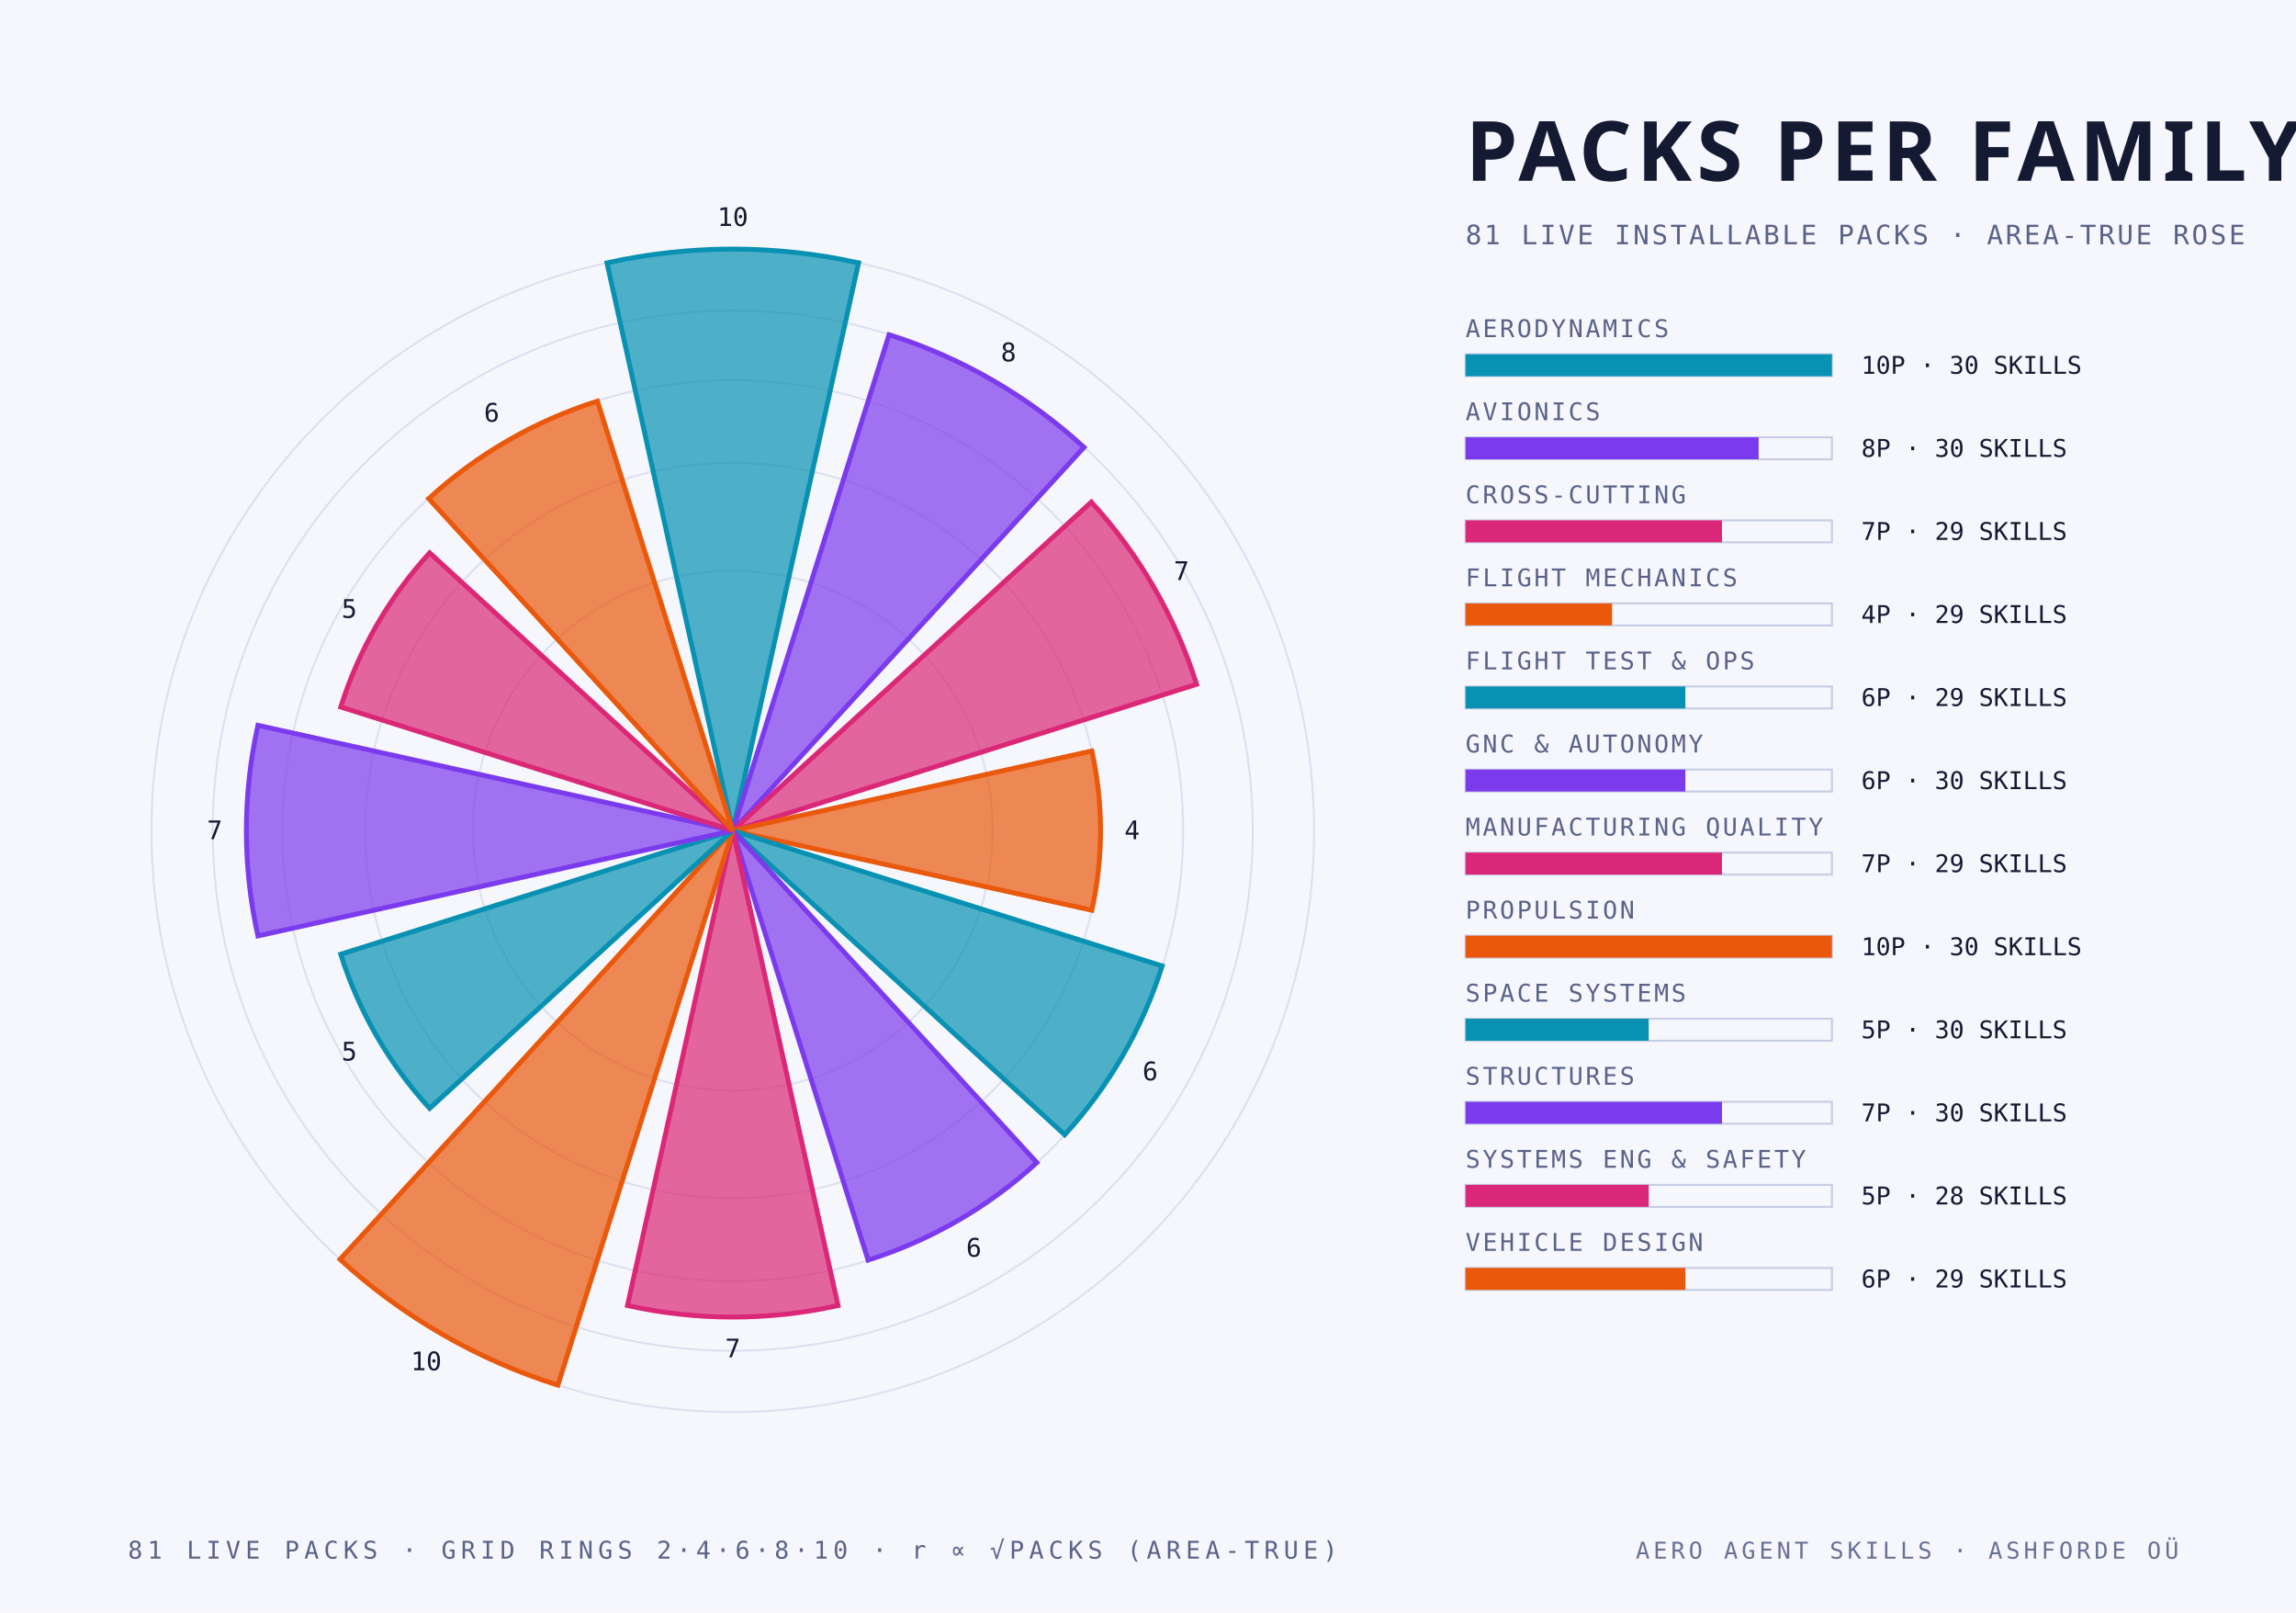
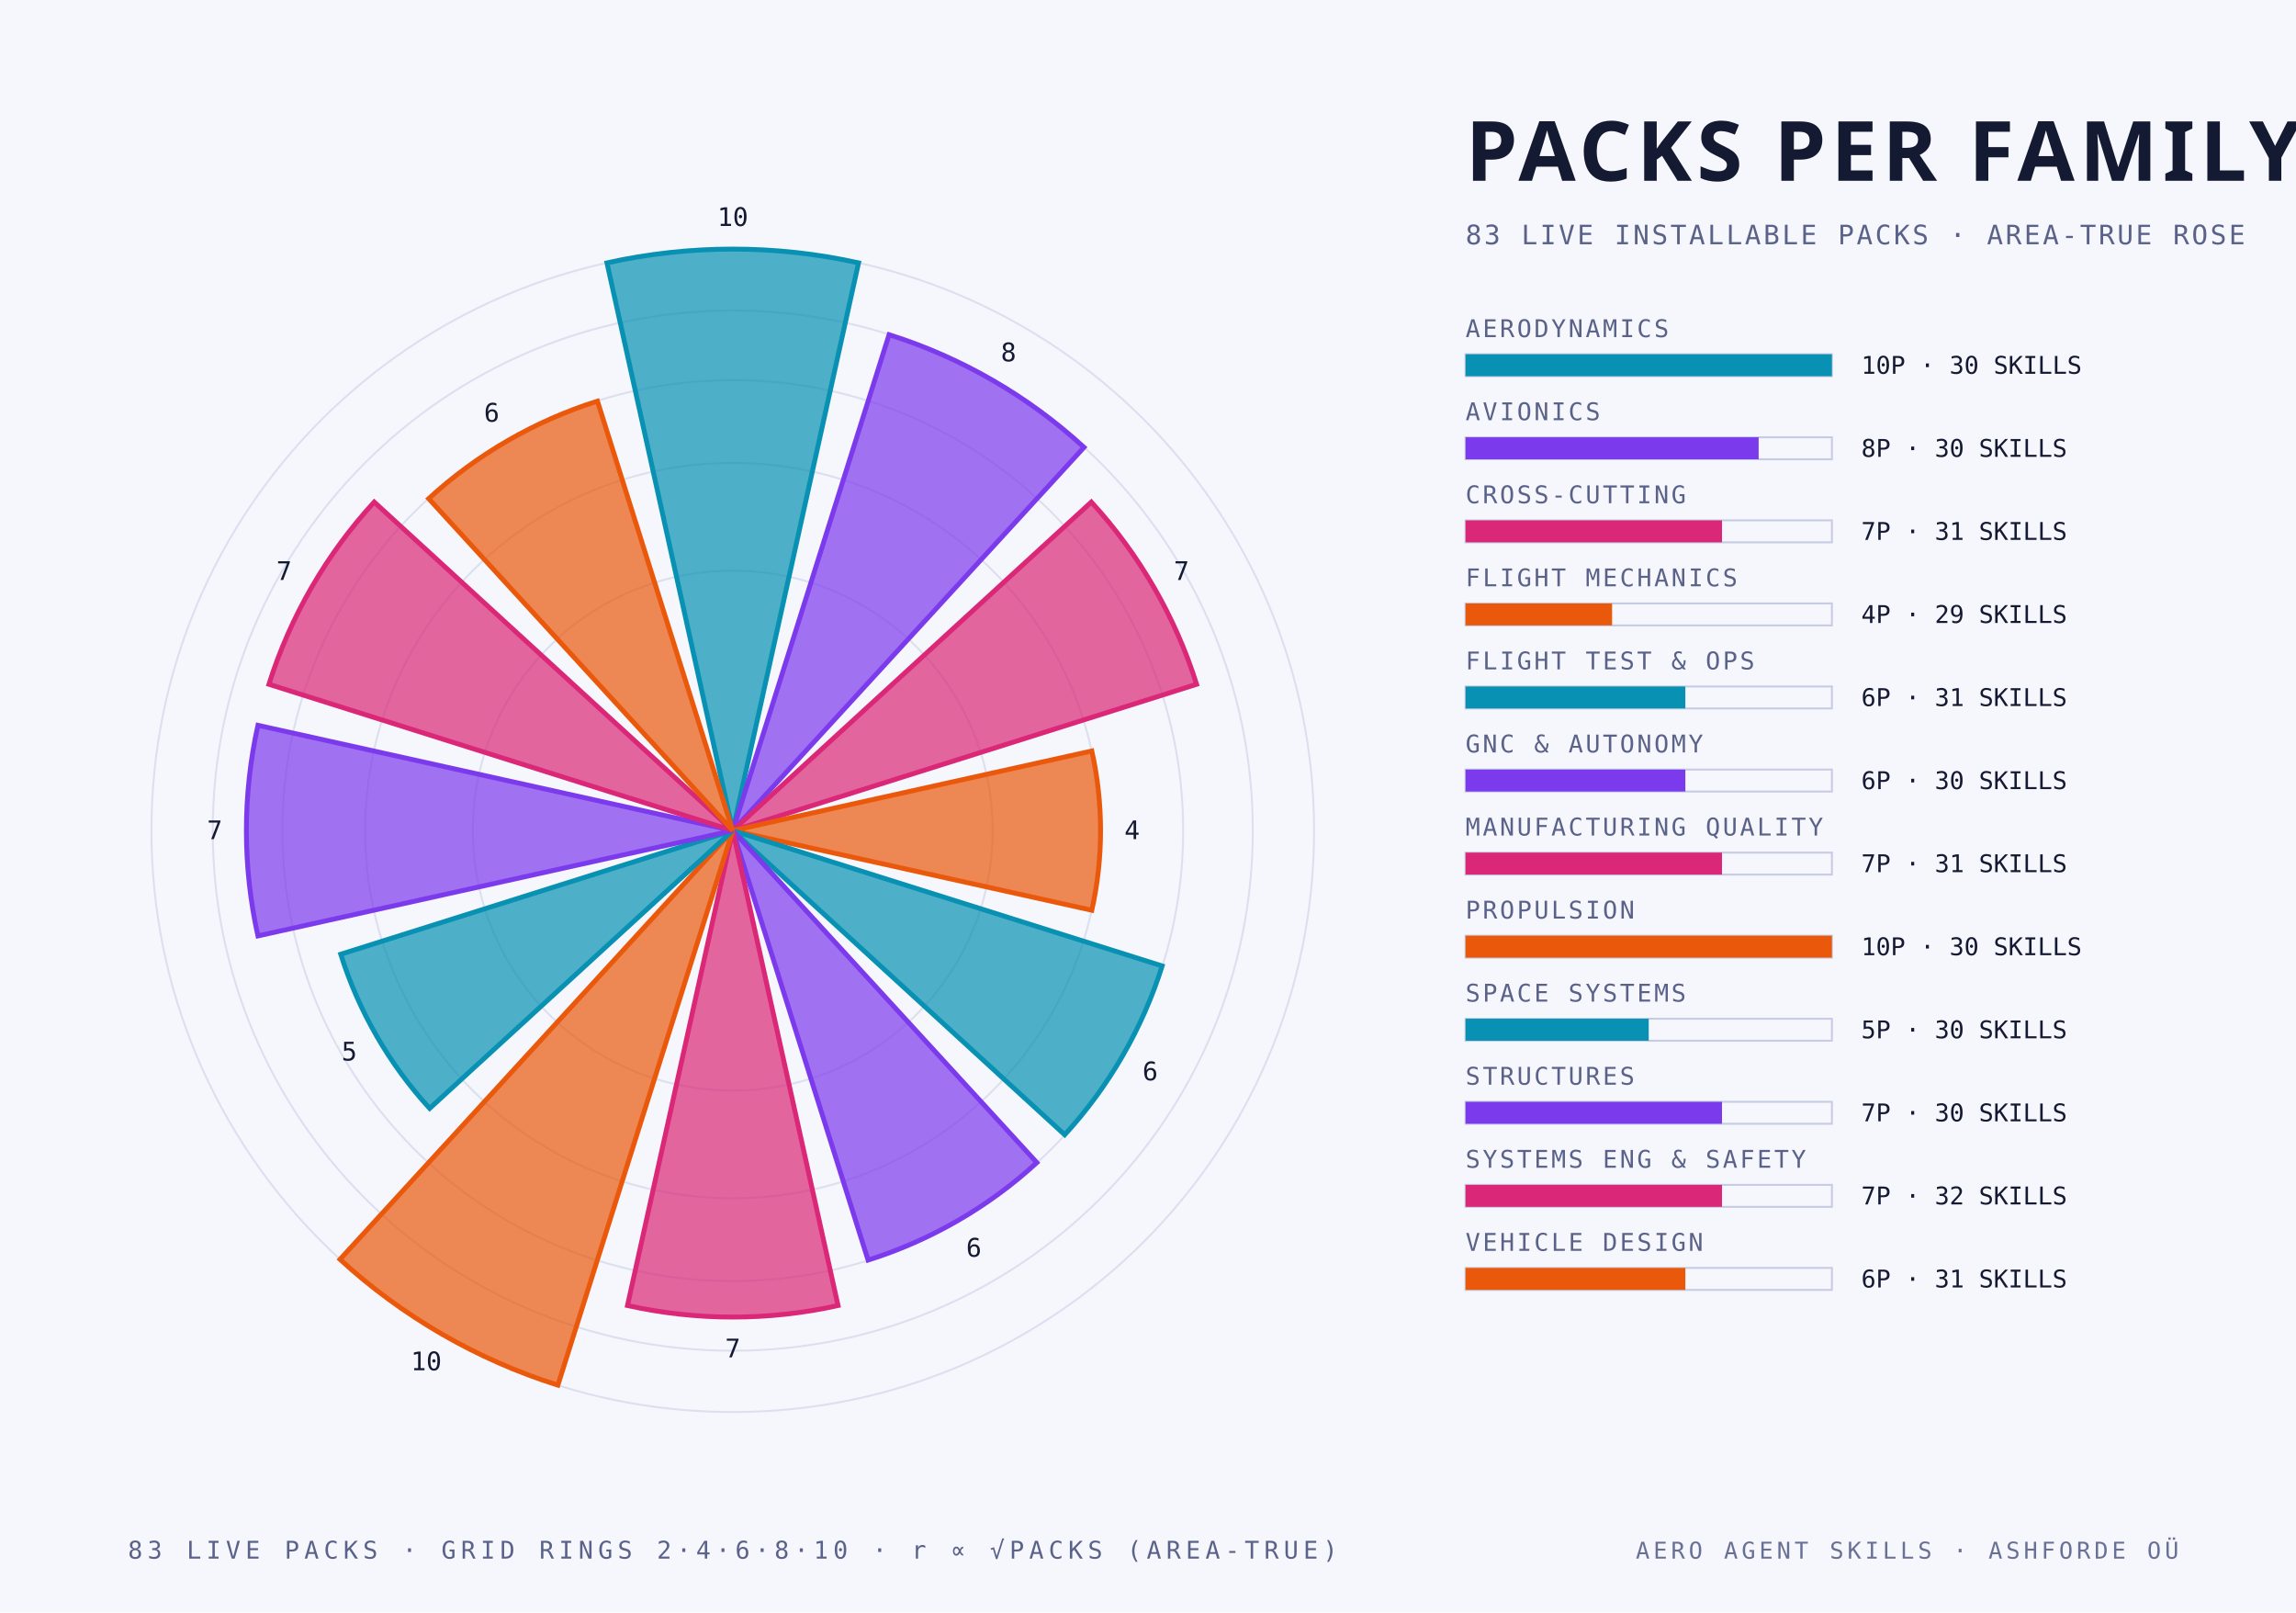
<svg xmlns="http://www.w3.org/2000/svg" width="940" height="660" viewBox="0 0 940 660">
  <style>
    .mono { font-family: "JetBrains Mono", "IBM Plex Mono", "Menlo", monospace; }
    .cond { font-family: "Barlow Condensed", "DIN Condensed", "Arial Narrow", sans-serif; font-weight: 700; text-transform: uppercase; }
    .serif { font-family: "Instrument Serif", Georgia, serif; font-style: italic; }
  </style>
  <rect width="940" height="660" fill="#f6f7fc" />
  <circle cx="300" cy="340" r="106.4" fill="none" stroke="#c6cce4" stroke-width="0.8" stroke-opacity="0.55" />
  <circle cx="300" cy="340" r="150.5" fill="none" stroke="#c6cce4" stroke-width="0.8" stroke-opacity="0.55" />
  <circle cx="300" cy="340" r="184.4" fill="none" stroke="#c6cce4" stroke-width="0.8" stroke-opacity="0.55" />
  <circle cx="300" cy="340" r="212.9" fill="none" stroke="#c6cce4" stroke-width="0.8" stroke-opacity="0.55" />
  <circle cx="300" cy="340" r="238.0" fill="none" stroke="#c6cce4" stroke-width="0.8" stroke-opacity="0.55" />
  <path d="M 300 340 L 248.5 107.6 A 238.0 238.0 0 0 1 351.5 107.6 Z" fill="#0891b2" fill-opacity="0.70" stroke="#0891b2" stroke-width="2" />
  <text class="mono" x="300.0" y="92.5" text-anchor="middle" font-size="10.5" fill="#151a33">10</text>
  <path d="M 300 340 L 364.0 137.0 A 212.9 212.9 0 0 1 443.8 183.1 Z" fill="#7c3aed" fill-opacity="0.70" stroke="#7c3aed" stroke-width="2" />
  <text class="mono" x="412.9" y="147.9" text-anchor="middle" font-size="10.5" fill="#151a33">8</text>
  <path d="M 300 340 L 446.8 205.5 A 199.1 199.1 0 0 1 489.9 280.1 Z" fill="#db2777" fill-opacity="0.70" stroke="#db2777" stroke-width="2" />
  <text class="mono" x="483.7" y="237.4" text-anchor="middle" font-size="10.5" fill="#151a33">7</text>
  <path d="M 300 340 L 447.0 307.4 A 150.5 150.5 0 0 1 447.0 372.6 Z" fill="#ea580c" fill-opacity="0.70" stroke="#ea580c" stroke-width="2" />
  <text class="mono" x="463.5" y="343.5" text-anchor="middle" font-size="10.5" fill="#151a33">4</text>
  <path d="M 300 340 L 475.8 395.4 A 184.4 184.4 0 0 1 435.9 464.5 Z" fill="#0891b2" fill-opacity="0.70" stroke="#0891b2" stroke-width="2" />
  <text class="mono" x="470.9" y="442.2" text-anchor="middle" font-size="10.5" fill="#151a33">6</text>
  <path d="M 300 340 L 424.5 475.9 A 184.4 184.4 0 0 1 355.4 515.8 Z" fill="#7c3aed" fill-opacity="0.70" stroke="#7c3aed" stroke-width="2" />
  <text class="mono" x="398.7" y="514.4" text-anchor="middle" font-size="10.5" fill="#151a33">6</text>
  <path d="M 300 340 L 343.1 534.4 A 199.1 199.1 0 0 1 256.9 534.4 Z" fill="#db2777" fill-opacity="0.70" stroke="#db2777" stroke-width="2" />
  <text class="mono" x="300.0" y="555.6" text-anchor="middle" font-size="10.5" fill="#151a33">7</text>
  <path d="M 300 340 L 228.4 567.0 A 238.0 238.0 0 0 1 139.2 515.5 Z" fill="#ea580c" fill-opacity="0.70" stroke="#ea580c" stroke-width="2" />
  <text class="mono" x="174.5" y="560.9" text-anchor="middle" font-size="10.5" fill="#151a33">10</text>
  <path d="M 300 340 L 175.9 453.7 A 168.3 168.3 0 0 1 139.5 390.6 Z" fill="#0891b2" fill-opacity="0.70" stroke="#0891b2" stroke-width="2" />
  <text class="mono" x="143.0" y="434.1" text-anchor="middle" font-size="10.5" fill="#151a33">5</text>
  <path d="M 300 340 L 105.6 383.1 A 199.1 199.1 0 0 1 105.6 296.9 Z" fill="#7c3aed" fill-opacity="0.70" stroke="#7c3aed" stroke-width="2" />
  <text class="mono" x="87.9" y="343.5" text-anchor="middle" font-size="10.5" fill="#151a33">7</text>
-   <path d="M 300 340 L 139.5 289.4 A 168.3 168.3 0 0 1 175.9 226.3 Z" fill="#db2777" fill-opacity="0.70" stroke="#db2777" stroke-width="2" />
-   <text class="mono" x="143.0" y="252.9" text-anchor="middle" font-size="10.5" fill="#151a33">5</text>
+   <path d="M 300 340 L 110.1 280.1 A 199.1 199.1 0 0 1 153.2 205.5 Z" fill="#db2777" fill-opacity="0.70" stroke="#db2777" stroke-width="2" />
+   <text class="mono" x="116.3" y="237.4" text-anchor="middle" font-size="10.5" fill="#151a33">7</text>
  <path d="M 300 340 L 175.5 204.1 A 184.4 184.4 0 0 1 244.6 164.2 Z" fill="#ea580c" fill-opacity="0.70" stroke="#ea580c" stroke-width="2" />
  <text class="mono" x="201.3" y="172.6" text-anchor="middle" font-size="10.5" fill="#151a33">6</text>
  <text class="cond" x="600.0" y="74.0" text-anchor="start" font-size="34" fill="#151a33" letter-spacing="2">PACKS PER FAMILY</text>
-   <text class="mono" x="600.0" y="100.0" text-anchor="start" font-size="11" fill="#5a6289" letter-spacing="1">81 LIVE INSTALLABLE PACKS · AREA-TRUE ROSE</text>
+   <text class="mono" x="600.0" y="100.0" text-anchor="start" font-size="11" fill="#5a6289" letter-spacing="1">83 LIVE INSTALLABLE PACKS · AREA-TRUE ROSE</text>
  <text class="mono" x="600.0" y="138.0" text-anchor="start" font-size="10" fill="#5a6289" letter-spacing="1">AERODYNAMICS</text>
  <rect x="600" y="145" width="150" height="9" fill="none" stroke="#c6cce4" stroke-width="0.8" />
  <rect x="600" y="145" width="150.0" height="9" fill="#0891b2" />
  <text class="mono" x="762.0" y="153.0" text-anchor="start" font-size="10" fill="#151a33">10P · 30 SKILLS</text>
  <text class="mono" x="600.0" y="172.0" text-anchor="start" font-size="10" fill="#5a6289" letter-spacing="1">AVIONICS</text>
  <rect x="600" y="179" width="150" height="9" fill="none" stroke="#c6cce4" stroke-width="0.8" />
  <rect x="600" y="179" width="120.0" height="9" fill="#7c3aed" />
  <text class="mono" x="762.0" y="187.0" text-anchor="start" font-size="10" fill="#151a33">8P · 30 SKILLS</text>
  <text class="mono" x="600.0" y="206.0" text-anchor="start" font-size="10" fill="#5a6289" letter-spacing="1">CROSS-CUTTING</text>
  <rect x="600" y="213" width="150" height="9" fill="none" stroke="#c6cce4" stroke-width="0.8" />
  <rect x="600" y="213" width="105.0" height="9" fill="#db2777" />
-   <text class="mono" x="762.0" y="221.0" text-anchor="start" font-size="10" fill="#151a33">7P · 29 SKILLS</text>
+   <text class="mono" x="762.0" y="221.0" text-anchor="start" font-size="10" fill="#151a33">7P · 31 SKILLS</text>
  <text class="mono" x="600.0" y="240.0" text-anchor="start" font-size="10" fill="#5a6289" letter-spacing="1">FLIGHT MECHANICS</text>
  <rect x="600" y="247" width="150" height="9" fill="none" stroke="#c6cce4" stroke-width="0.8" />
  <rect x="600" y="247" width="60.0" height="9" fill="#ea580c" />
  <text class="mono" x="762.0" y="255.0" text-anchor="start" font-size="10" fill="#151a33">4P · 29 SKILLS</text>
  <text class="mono" x="600.0" y="274.0" text-anchor="start" font-size="10" fill="#5a6289" letter-spacing="1">FLIGHT TEST &amp; OPS</text>
  <rect x="600" y="281" width="150" height="9" fill="none" stroke="#c6cce4" stroke-width="0.8" />
  <rect x="600" y="281" width="90.0" height="9" fill="#0891b2" />
-   <text class="mono" x="762.0" y="289.0" text-anchor="start" font-size="10" fill="#151a33">6P · 29 SKILLS</text>
+   <text class="mono" x="762.0" y="289.0" text-anchor="start" font-size="10" fill="#151a33">6P · 31 SKILLS</text>
  <text class="mono" x="600.0" y="308.0" text-anchor="start" font-size="10" fill="#5a6289" letter-spacing="1">GNC &amp; AUTONOMY</text>
  <rect x="600" y="315" width="150" height="9" fill="none" stroke="#c6cce4" stroke-width="0.8" />
  <rect x="600" y="315" width="90.0" height="9" fill="#7c3aed" />
  <text class="mono" x="762.0" y="323.0" text-anchor="start" font-size="10" fill="#151a33">6P · 30 SKILLS</text>
  <text class="mono" x="600.0" y="342.0" text-anchor="start" font-size="10" fill="#5a6289" letter-spacing="1">MANUFACTURING QUALITY</text>
  <rect x="600" y="349" width="150" height="9" fill="none" stroke="#c6cce4" stroke-width="0.8" />
  <rect x="600" y="349" width="105.0" height="9" fill="#db2777" />
-   <text class="mono" x="762.0" y="357.0" text-anchor="start" font-size="10" fill="#151a33">7P · 29 SKILLS</text>
+   <text class="mono" x="762.0" y="357.0" text-anchor="start" font-size="10" fill="#151a33">7P · 31 SKILLS</text>
  <text class="mono" x="600.0" y="376.0" text-anchor="start" font-size="10" fill="#5a6289" letter-spacing="1">PROPULSION</text>
  <rect x="600" y="383" width="150" height="9" fill="none" stroke="#c6cce4" stroke-width="0.8" />
  <rect x="600" y="383" width="150.0" height="9" fill="#ea580c" />
  <text class="mono" x="762.0" y="391.0" text-anchor="start" font-size="10" fill="#151a33">10P · 30 SKILLS</text>
  <text class="mono" x="600.0" y="410.0" text-anchor="start" font-size="10" fill="#5a6289" letter-spacing="1">SPACE SYSTEMS</text>
  <rect x="600" y="417" width="150" height="9" fill="none" stroke="#c6cce4" stroke-width="0.8" />
  <rect x="600" y="417" width="75.0" height="9" fill="#0891b2" />
  <text class="mono" x="762.0" y="425.0" text-anchor="start" font-size="10" fill="#151a33">5P · 30 SKILLS</text>
  <text class="mono" x="600.0" y="444.0" text-anchor="start" font-size="10" fill="#5a6289" letter-spacing="1">STRUCTURES</text>
  <rect x="600" y="451" width="150" height="9" fill="none" stroke="#c6cce4" stroke-width="0.8" />
  <rect x="600" y="451" width="105.0" height="9" fill="#7c3aed" />
  <text class="mono" x="762.0" y="459.0" text-anchor="start" font-size="10" fill="#151a33">7P · 30 SKILLS</text>
  <text class="mono" x="600.0" y="478.0" text-anchor="start" font-size="10" fill="#5a6289" letter-spacing="1">SYSTEMS ENG &amp; SAFETY</text>
  <rect x="600" y="485" width="150" height="9" fill="none" stroke="#c6cce4" stroke-width="0.8" />
-   <rect x="600" y="485" width="75.0" height="9" fill="#db2777" />
-   <text class="mono" x="762.0" y="493.0" text-anchor="start" font-size="10" fill="#151a33">5P · 28 SKILLS</text>
+   <rect x="600" y="485" width="105.0" height="9" fill="#db2777" />
+   <text class="mono" x="762.0" y="493.0" text-anchor="start" font-size="10" fill="#151a33">7P · 32 SKILLS</text>
  <text class="mono" x="600.0" y="512.0" text-anchor="start" font-size="10" fill="#5a6289" letter-spacing="1">VEHICLE DESIGN</text>
  <rect x="600" y="519" width="150" height="9" fill="none" stroke="#c6cce4" stroke-width="0.8" />
  <rect x="600" y="519" width="90.0" height="9" fill="#ea580c" />
-   <text class="mono" x="762.0" y="527.0" text-anchor="start" font-size="10" fill="#151a33">6P · 29 SKILLS</text>
-   <text class="mono" x="300.0" y="638.0" text-anchor="middle" font-size="10" fill="#5a6289" letter-spacing="2">81 LIVE PACKS · GRID RINGS 2·4·6·8·10 · r ∝ √PACKS (AREA-TRUE)</text>
+   <text class="mono" x="762.0" y="527.0" text-anchor="start" font-size="10" fill="#151a33">6P · 31 SKILLS</text>
+   <text class="mono" x="300.0" y="638.0" text-anchor="middle" font-size="10" fill="#5a6289" letter-spacing="2">83 LIVE PACKS · GRID RINGS 2·4·6·8·10 · r ∝ √PACKS (AREA-TRUE)</text>
  <text class="mono" x="892.0" y="638.0" text-anchor="end" font-size="9.5" fill="#5a6289" letter-spacing="1.5" opacity="0.9">AERO AGENT SKILLS · ASHFORDE OÜ</text>
</svg>
